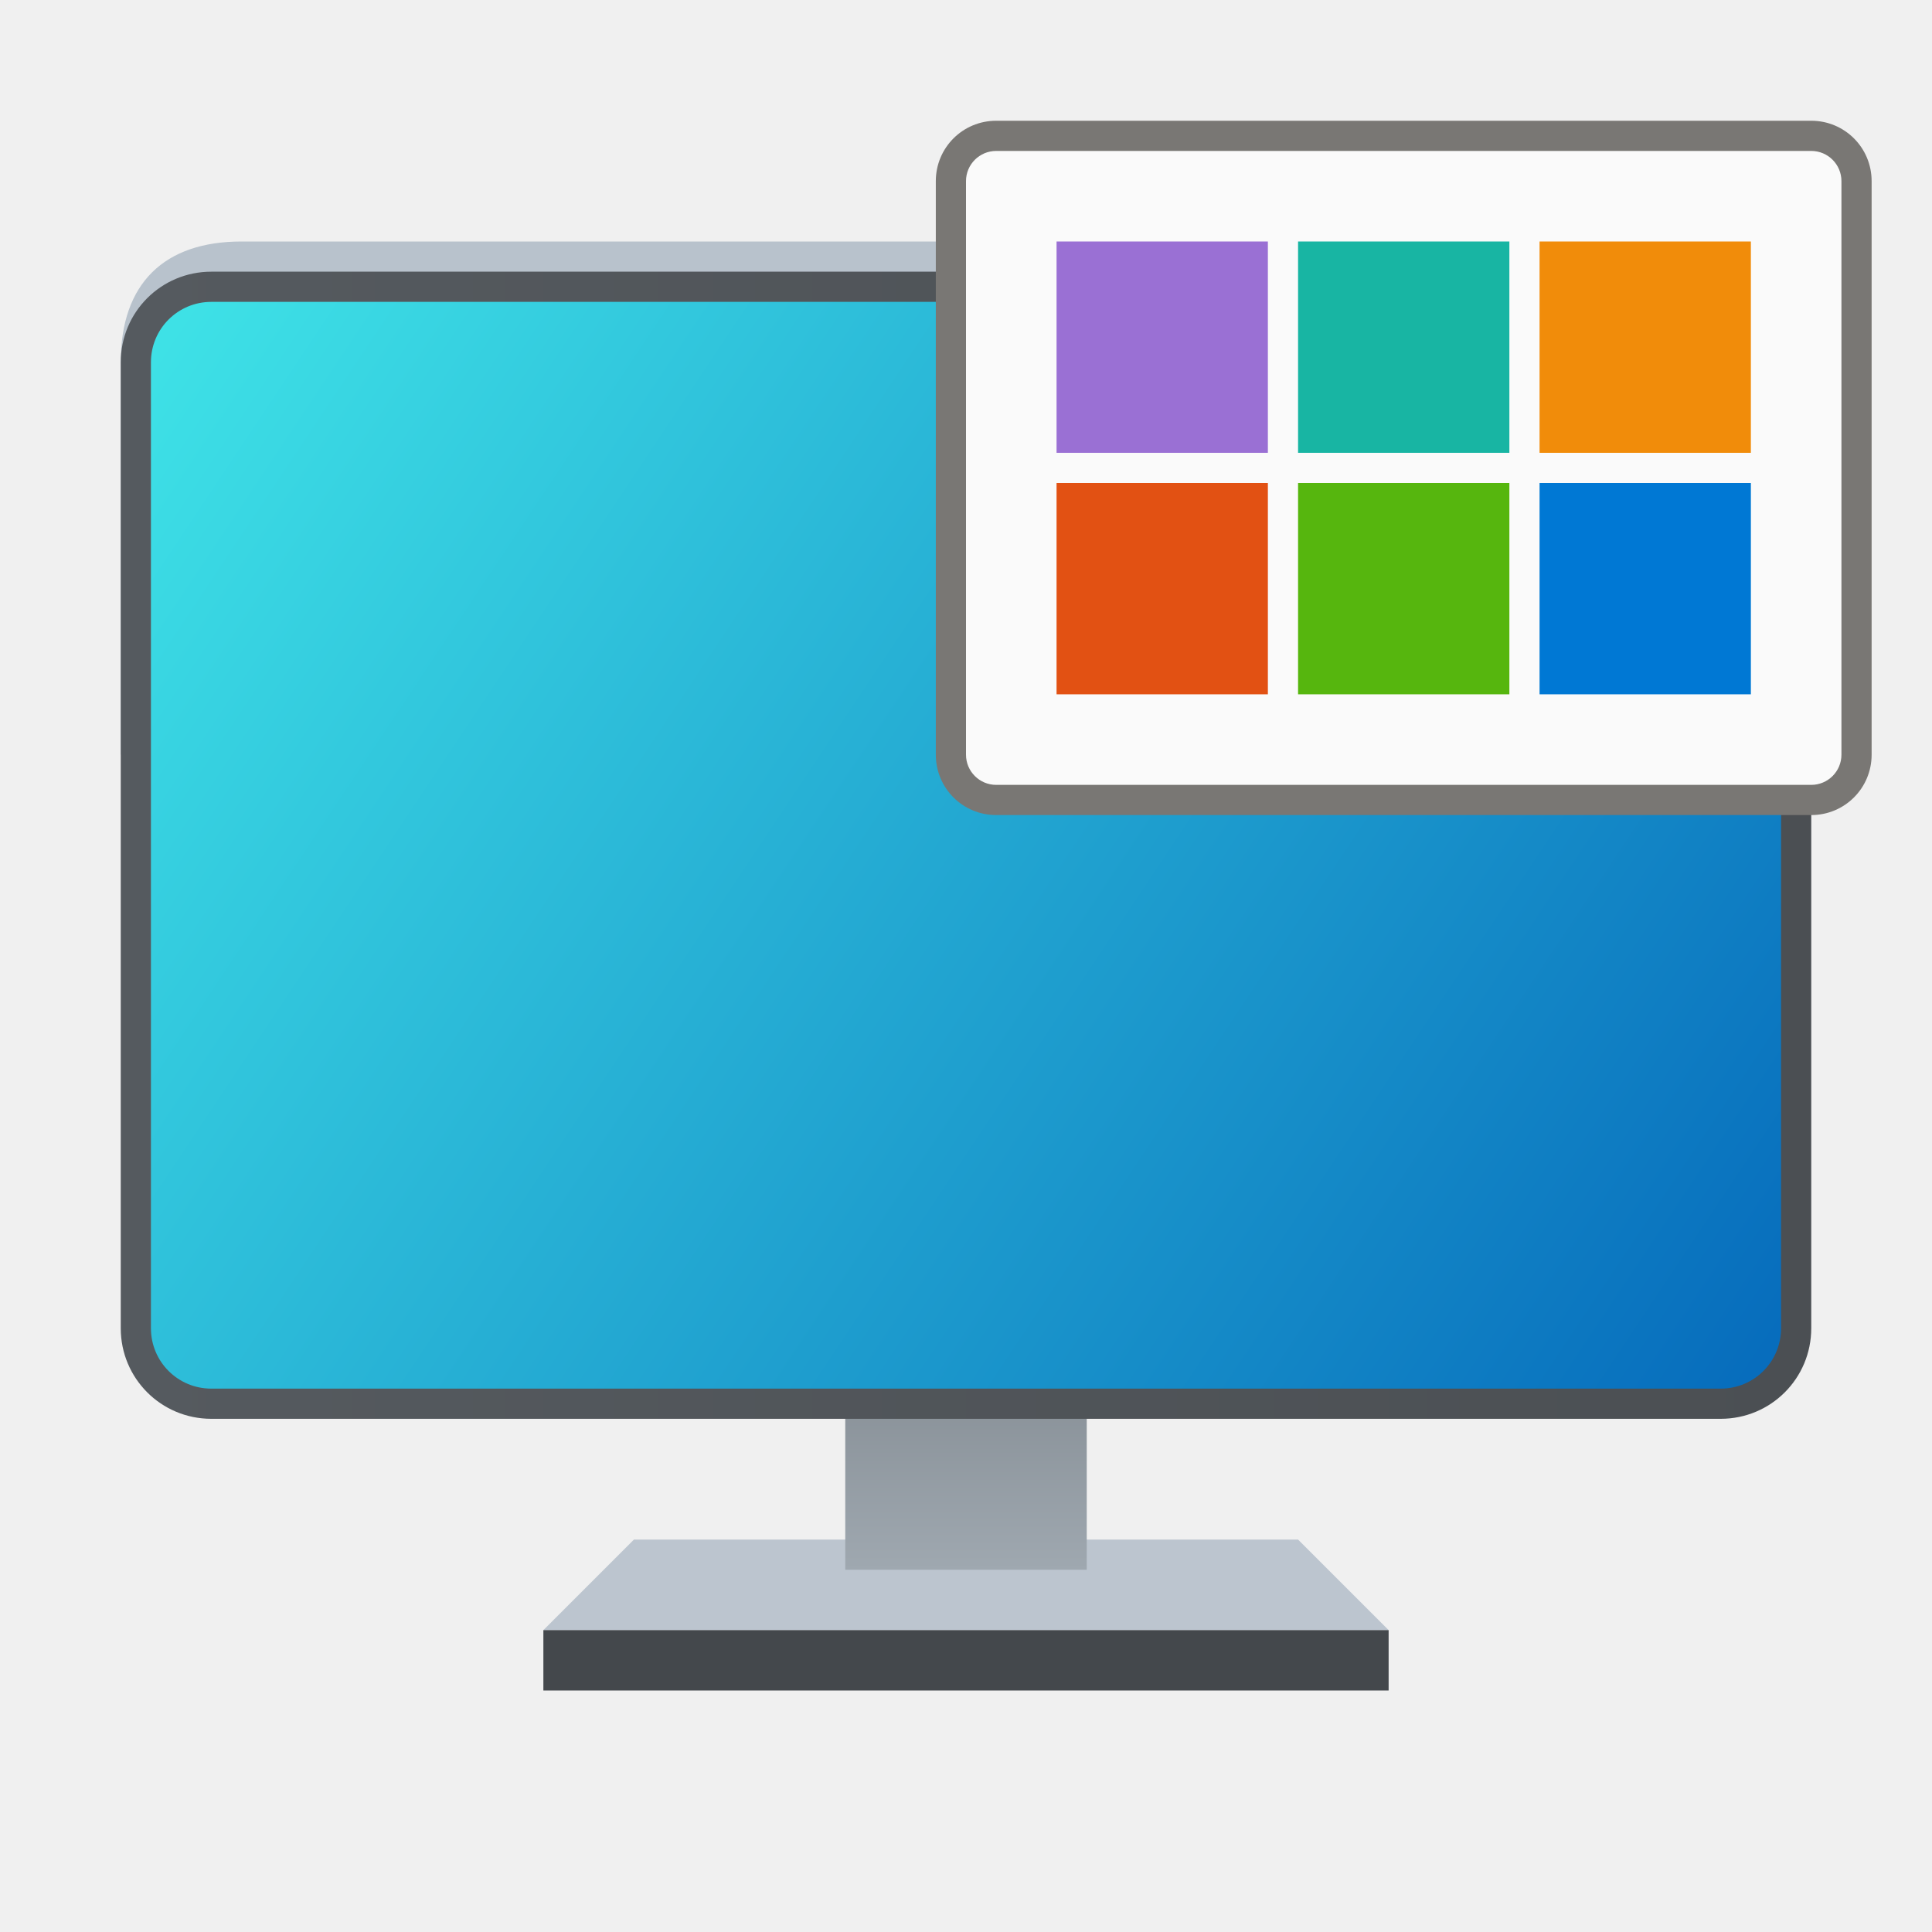
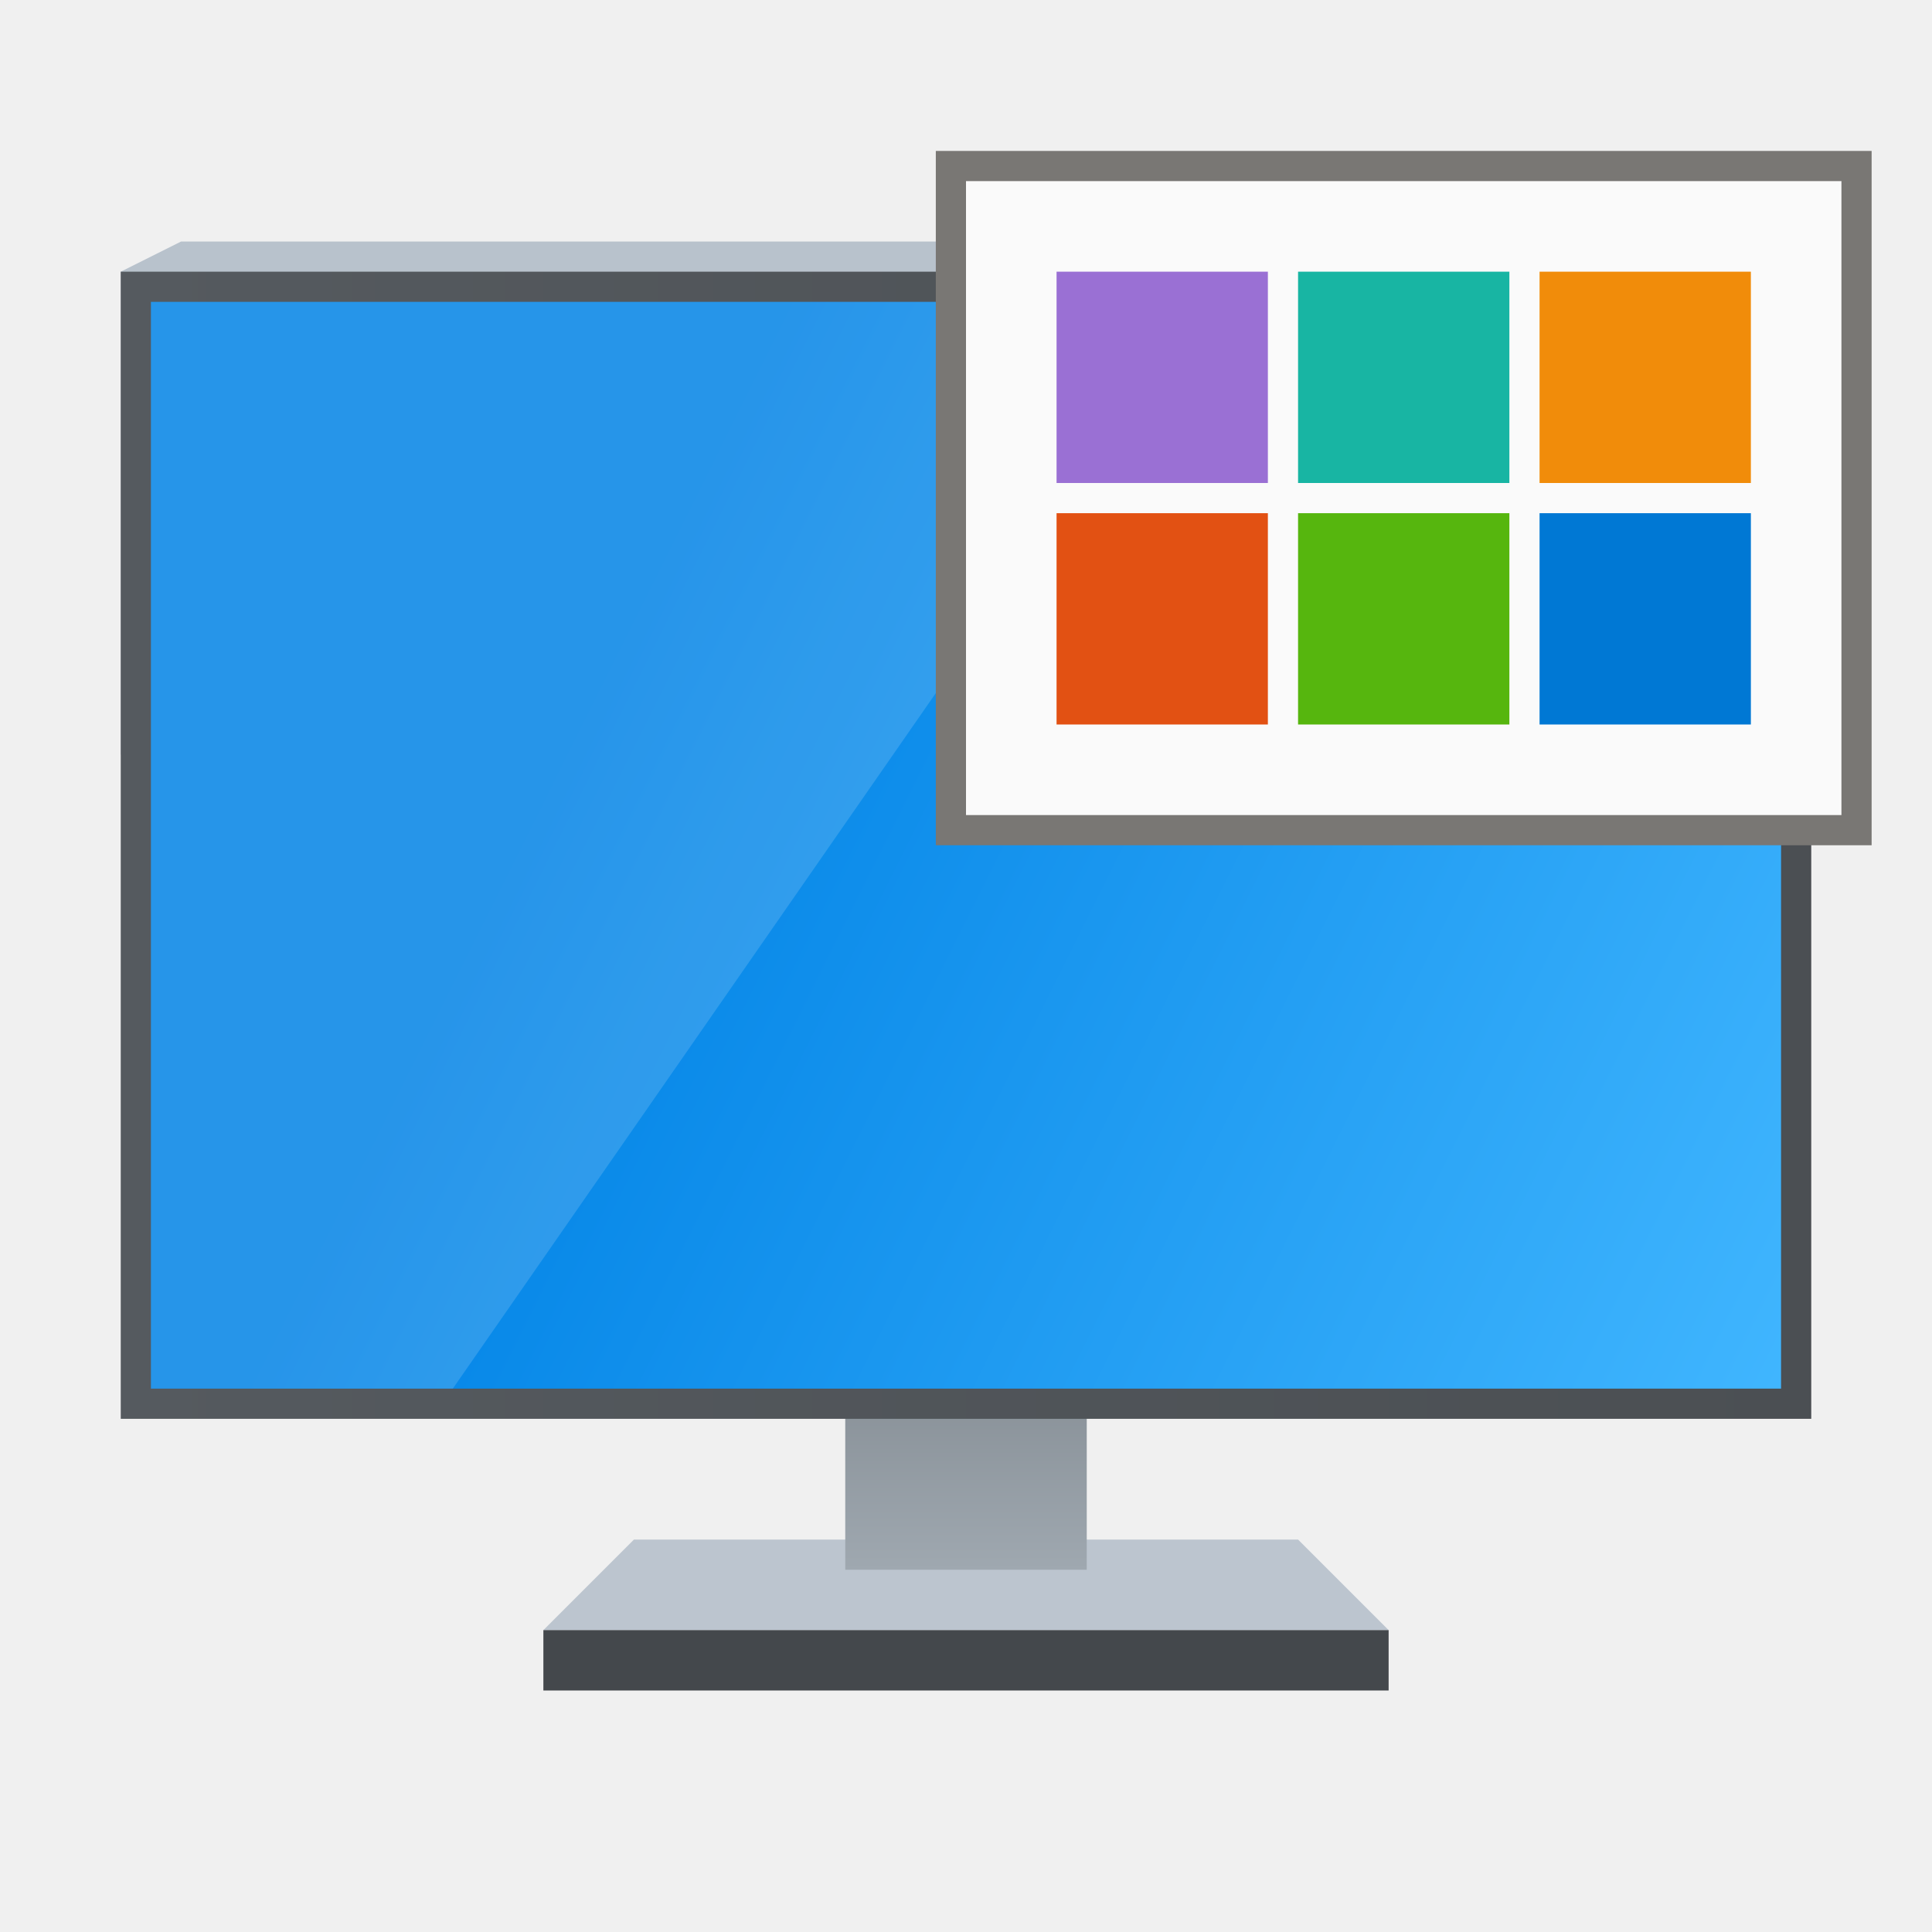
<svg xmlns="http://www.w3.org/2000/svg" xmlns:xlink="http://www.w3.org/1999/xlink" width="64" height="64" viewBox="0 0 64 64" version="1.1" id="svg1015">
  <defs id="defs1012">
    <linearGradient xlink:href="#linearGradient2986" id="linearGradient2988" x1="0.093" y1="10.202" x2="0.093" y2="13.471" gradientUnits="userSpaceOnUse" gradientTransform="matrix(2.365188,0,0,2.447553,35.78048,19.02918)" />
    <linearGradient id="linearGradient2986">
      <stop style="stop-color:#818990;stop-opacity:1;" offset="0" id="stop2982" />
      <stop style="stop-color:#9fa8b0;stop-opacity:1" offset="1" id="stop2984" />
    </linearGradient>
-     <linearGradient xlink:href="#linearGradient1116" id="linearGradient1118" x1="1.058" y1="7.276" x2="15.875" y2="7.276" gradientUnits="userSpaceOnUse" gradientTransform="matrix(3.779527,0,0,3.682616,-4e-7,1.205128)" />
+     <linearGradient xlink:href="#linearGradient1116" id="linearGradient1908" x1="4" y1="32" x2="60" y2="32" gradientUnits="userSpaceOnUse" gradientTransform="translate(-5.871582e-8,-4)" />
    <linearGradient id="linearGradient1116">
      <stop style="stop-color:#555a5f;stop-opacity:1;" offset="0" id="stop1112" />
      <stop style="stop-color:#4b4f53;stop-opacity:1" offset="1" id="stop1114" />
    </linearGradient>
-     <linearGradient xlink:href="#linearGradient2301" id="linearGradient2303" x1="1.323" y1="2.646" x2="15.61" y2="12.171" gradientUnits="userSpaceOnUse" gradientTransform="scale(3.779527)" />
-     <linearGradient id="linearGradient2301">
-       <stop style="stop-color:#3fe3e7;stop-opacity:1;" offset="0" id="stop2297" />
-       <stop style="stop-color:#066bbc;stop-opacity:1" offset="1" id="stop2299" />
+     <linearGradient xlink:href="#linearGradient3238" id="linearGradient3240" x1="17.902" y1="29.999" x2="60" y2="51" gradientUnits="userSpaceOnUse" gradientTransform="translate(-5.871582e-8,-4)" />
+     <linearGradient id="linearGradient3238">
+       <stop style="stop-color:#0082e5;stop-opacity:1;" offset="0" id="stop3234" />
+       <stop style="stop-color:#42b7ff;stop-opacity:1;" offset="1" id="stop3236" />
    </linearGradient>
  </defs>
-   <path id="rect958" style="fill:#bcc5cf;stroke-width:5;stroke-linecap:round;stroke-linejoin:round" d="m 21,51 h 22 l 3,3 H 18 Z" />
+   <path id="rect958" style="fill:#bcc5cf;stroke-width:5;stroke-linecap:round;stroke-linejoin:round" d="m 21,51 h 22 l 3,3 h -28 z" />
  <rect style="fill:url(#linearGradient2988);fill-opacity:1;stroke-width:3.183;stroke-linecap:round;stroke-linejoin:round" id="rect2848" width="8" height="8" x="28" y="44" />
-   <path id="rect1418" style="fill:#b8c2cc;stroke-width:5;stroke-linecap:round;stroke-linejoin:round" d="m 8,8 h 48 c 2.384,0 4,1.585 4,4 V 25 H 4 V 12 C 4,9.379 5.448,8 8,8 Z" />
-   <path id="rect846" style="fill:url(#linearGradient1118);stroke-width:4.936;stroke-linecap:round;stroke-linejoin:round" d="m 7,9 h 50 c 1.662,0 3,1.338 3,3 v 32 c 0,1.662 -1.338,3 -3,3 H 7 c -1.662,0 -3,-1.338 -3,-3 V 12 C 4,10.338 5.338,9 7,9 Z" />
+   <path id="rect1418" style="fill:#b8c2cc;stroke-width:5;stroke-linecap:round;stroke-linejoin:round" d="m 6,8 h 52 l 2,1 V 25 H 4 L 4,9 Z" />
  <rect style="fill:#44484c;fill-opacity:1;stroke-width:5;stroke-linecap:round;stroke-linejoin:round" id="rect1839" width="28" height="2" x="18" y="54" />
-   <path id="rect2053" style="fill:url(#linearGradient2303);stroke-width:5;stroke-linecap:round;stroke-linejoin:round" d="m 7,10 h 50 C 58.108,10 59,10.892 59,12 v 32 c 0,1.108 -0.892,2 -2,2 h -50 c -1.108,0 -2,-0.892 -2,-2 V 12 c 0,-1.108 0.892,-2 2,-2 z" />
-   <path id="rect45946" style="fill:#797774;stroke-width:1.032;stroke-linecap:round;stroke-linejoin:round" d="m 33,4 h 27 C 61.108,4 62,4.892 62,6 V 25 c 0,1.108 -0.892,2 -2,2 h -27 c -1.108,0 -2,-0.892 -2,-2 V 6 c 0,-1.108 0.892,-2 2,-2 z" />
-   <rect style="fill:#fafafa;fill-opacity:1;stroke-width:2.361;stroke-linecap:round;stroke-linejoin:round" id="rect53915" width="29" height="21" x="32" y="5" ry="1" />
-   <rect style="fill:#0078d4;fill-opacity:1;stroke-width:1.436;stroke-linecap:round;stroke-linejoin:round" id="rect54151" width="7" height="7" x="51" y="16" />
-   <rect style="fill:#f18c0a;fill-opacity:1;stroke-width:1.436;stroke-linecap:round;stroke-linejoin:round" id="rect54153" width="7" height="7" x="51" y="8" />
-   <rect style="fill:#18b5a3;fill-opacity:1;stroke-width:1.436;stroke-linecap:round;stroke-linejoin:round" id="rect61747" width="7" height="7" x="43" y="8" />
-   <rect style="fill:#56b60e;fill-opacity:1;stroke-width:1.436;stroke-linecap:round;stroke-linejoin:round" id="rect61851" width="7" height="7" x="43" y="16" />
-   <rect style="fill:#9a70d4;fill-opacity:1;stroke-width:1.436;stroke-linecap:round;stroke-linejoin:round" id="rect61853" width="7" height="7" x="35" y="8" />
-   <rect style="fill:#e25113;fill-opacity:1;stroke-width:1.436;stroke-linecap:round;stroke-linejoin:round" id="rect61855" width="7" height="7" x="35" y="16" />
+   <rect style="fill:url(#linearGradient1908);fill-opacity:1;stroke-linecap:round" id="rect1537" width="56" height="38" x="4" y="9" />
+   <rect style="fill:url(#linearGradient3240);fill-opacity:1;stroke-linecap:round" id="rect1910" width="54" height="36" x="5" y="10" />
+   <path d="M 5,10 H 40 l -25,36 H 5 Z" style="color:#000000;opacity:0.15;fill:#ffffff;stroke-width:0.786" id="path3898" />
+   <rect style="fill:#797774;fill-opacity:1;stroke-width:1.796;stroke-linecap:round" id="rect656" width="31" height="23" x="31" y="5" />
+   <rect style="fill:#fafafa;fill-opacity:1;stroke-width:1.921;stroke-linecap:round" id="rect1124" width="29" height="21" x="32" y="6" />
+   <rect style="fill:#0078d4;fill-opacity:1;stroke-width:1.436;stroke-linecap:round;stroke-linejoin:round" id="rect54151" width="7" height="7" x="51" y="17" />
+   <rect style="fill:#f18c0a;fill-opacity:1;stroke-width:1.436;stroke-linecap:round;stroke-linejoin:round" id="rect54153" width="7" height="7" x="51" y="9" />
+   <rect style="fill:#18b5a3;fill-opacity:1;stroke-width:1.436;stroke-linecap:round;stroke-linejoin:round" id="rect61747" width="7" height="7" x="43" y="9" />
+   <rect style="fill:#56b60e;fill-opacity:1;stroke-width:1.436;stroke-linecap:round;stroke-linejoin:round" id="rect61851" width="7" height="7" x="43" y="17" />
+   <rect style="fill:#9a70d4;fill-opacity:1;stroke-width:1.436;stroke-linecap:round;stroke-linejoin:round" id="rect61853" width="7" height="7" x="35" y="9" />
+   <rect style="fill:#e25113;fill-opacity:1;stroke-width:1.436;stroke-linecap:round;stroke-linejoin:round" id="rect61855" width="7" height="7" x="35" y="17" />
</svg>
